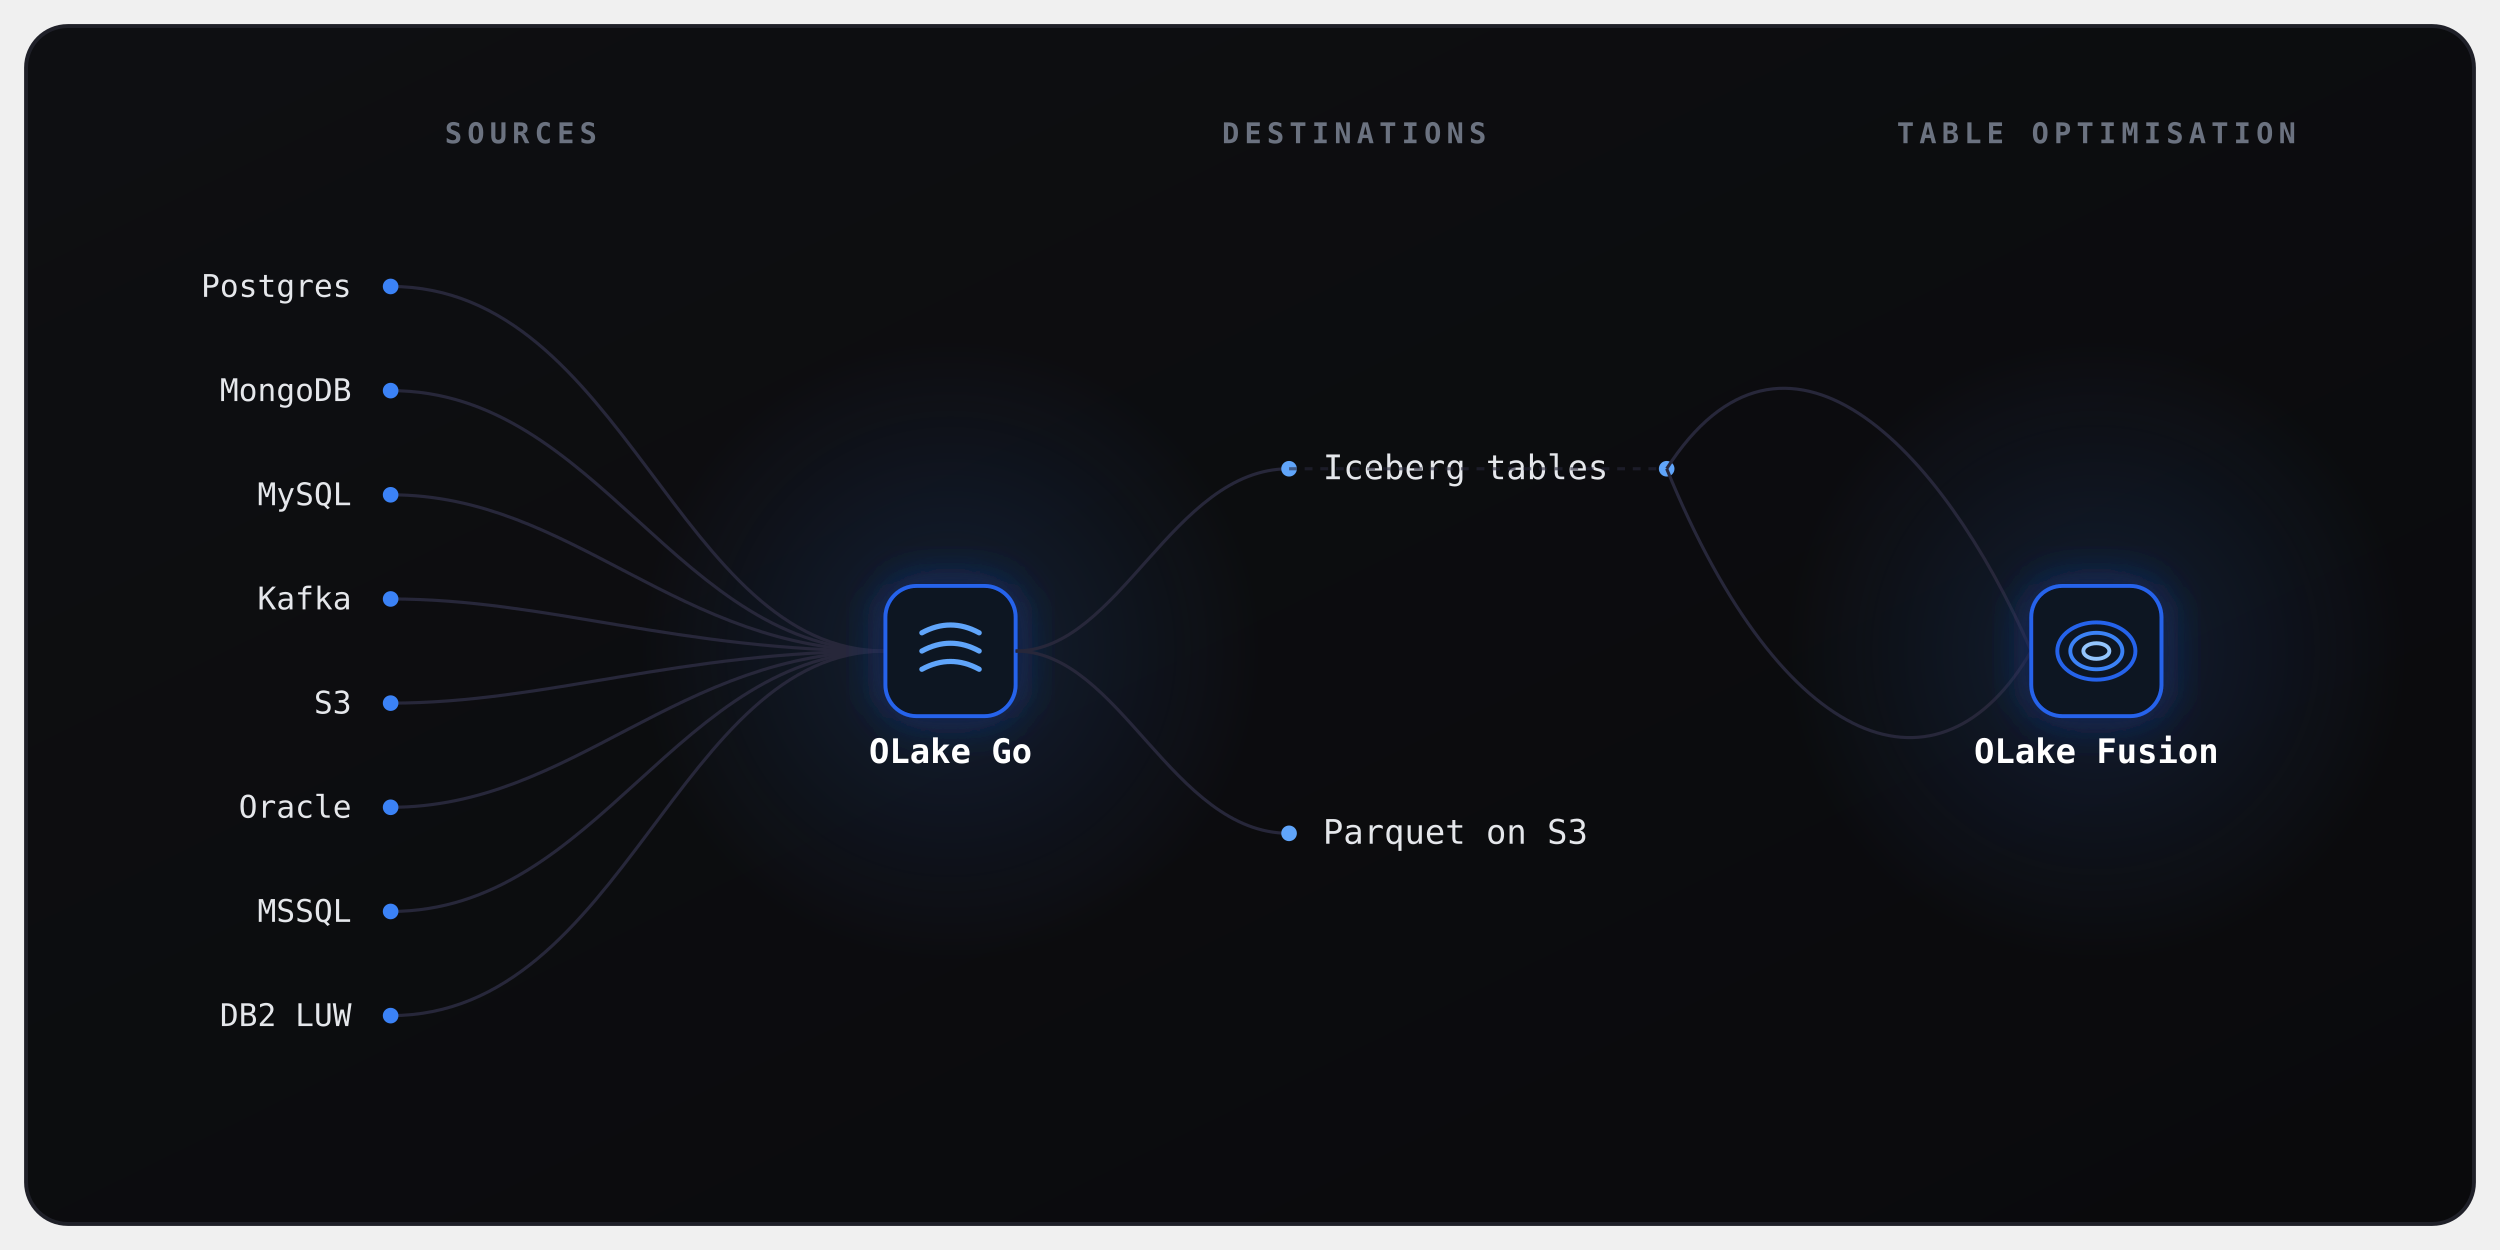
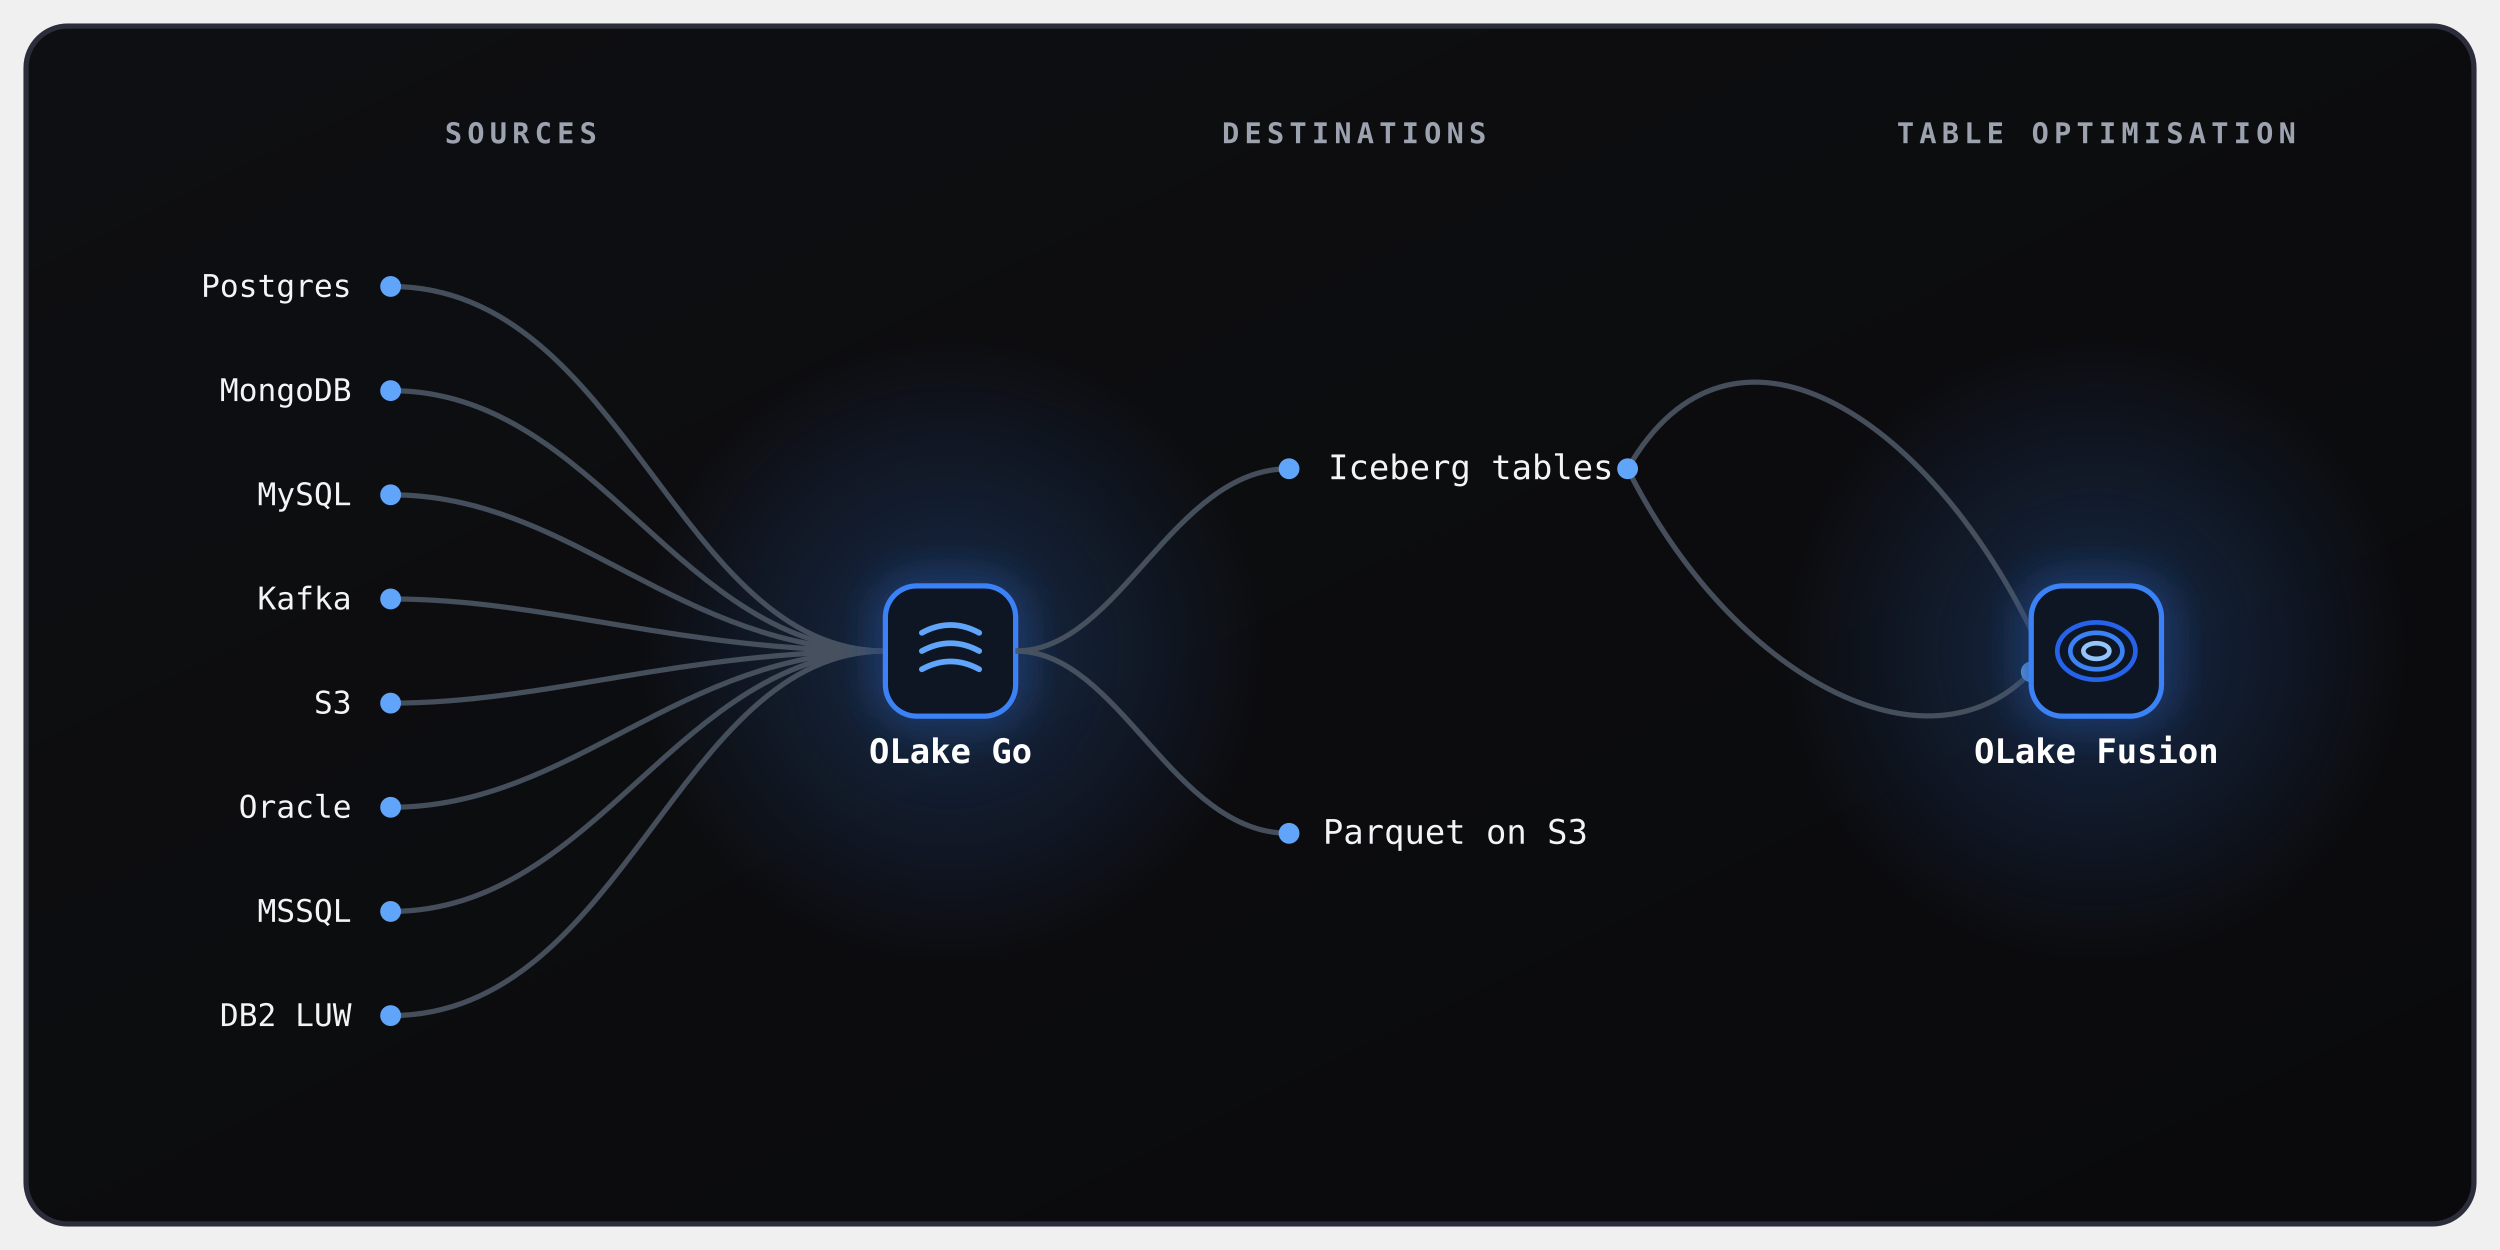
<svg xmlns="http://www.w3.org/2000/svg" viewBox="0 0 960 480" width="100%" height="100%" style="background: transparent; font-family: ui-monospace, 'SFMono-Regular', 'JetBrains Mono', 'Fira Code', Consolas, monospace;">
  <defs>
    <linearGradient id="bgGrad" x1="0%" y1="0%" x2="100%" y2="100%">
      <stop offset="0%" stop-color="#0E0F12" />
      <stop offset="100%" stop-color="#0A0A0C" />
    </linearGradient>
    <filter id="blueGlow" x="-30%" y="-30%" width="160%" height="160%">
      <feGaussianBlur stdDeviation="8" result="blur" />
      <feComposite in="SourceGraphic" in2="blur" operator="over" />
    </filter>
    <radialGradient id="ambientGlow" cx="50%" cy="50%" r="50%">
-       <stop offset="0%" stop-color="#3B82F6" stop-opacity="0.15" />
+       <stop offset="0%" stop-color="#3B82F6" stop-opacity="0.25" />
      <stop offset="100%" stop-color="#3B82F6" stop-opacity="0" />
    </radialGradient>
  </defs>
-   <rect x="10" y="10" width="940" height="460" rx="16" fill="url(#bgGrad)" stroke="#1F2028" stroke-width="1.5" />
+   <rect x="10" y="10" width="940" height="460" rx="16" fill="url(#bgGrad)" stroke="#2B2D3A" stroke-width="2" />
  <circle cx="365" cy="250" r="120" fill="url(#ambientGlow)" />
  <circle cx="805" cy="250" r="120" fill="url(#ambientGlow)" />
-   <text x="200" y="55" fill="#6B7280" font-size="11" font-weight="700" letter-spacing="2" text-anchor="middle">SOURCES</text>
-   <text x="520" y="55" fill="#6B7280" font-size="11" font-weight="700" letter-spacing="2" text-anchor="middle">DESTINATIONS</text>
-   <text x="805" y="55" fill="#6B7280" font-size="11" font-weight="700" letter-spacing="2" text-anchor="middle">TABLE OPTIMISATION</text>
-   <g stroke="#27273A" stroke-width="1.2" fill="none">
+   <text x="200" y="55" fill="#9CA3AF" font-size="11" font-weight="700" letter-spacing="2" text-anchor="middle">SOURCES</text>
+   <text x="520" y="55" fill="#9CA3AF" font-size="11" font-weight="700" letter-spacing="2" text-anchor="middle">DESTINATIONS</text>
+   <text x="805" y="55" fill="#9CA3AF" font-size="11" font-weight="700" letter-spacing="2" text-anchor="middle">TABLE OPTIMISATION</text>
+   <g stroke="#4B5563" stroke-width="2" fill="none" opacity="0.9">
    <path d="M 150,110 C 240,110 260,250 340,250" />
    <path d="M 150,150 C 230,150 260,250 340,250" />
    <path d="M 150,190 C 220,190 260,250 340,250" />
    <path d="M 150,230 C 210,230 260,250 340,250" />
    <path d="M 150,270 C 210,270 260,250 340,250" />
    <path d="M 150,310 C 220,310 260,250 340,250" />
    <path d="M 150,350 C 230,350 260,250 340,250" />
    <path d="M 150,390 C 240,390 260,250 340,250" />
  </g>
-   <g font-size="12" font-weight="500" fill="#E5E7EB">
+   <g font-size="12" font-weight="500" fill="#F3F4F6">
    <text x="135" y="114" text-anchor="end">Postgres</text>
-     <circle cx="150" cy="110" r="3" fill="#3B82F6" />
+     <circle cx="150" cy="110" r="4" fill="#60A5FA" />
    <text x="135" y="154" text-anchor="end">MongoDB</text>
-     <circle cx="150" cy="150" r="3" fill="#3B82F6" />
+     <circle cx="150" cy="150" r="4" fill="#60A5FA" />
    <text x="135" y="194" text-anchor="end">MySQL</text>
-     <circle cx="150" cy="190" r="3" fill="#3B82F6" />
+     <circle cx="150" cy="190" r="4" fill="#60A5FA" />
    <text x="135" y="234" text-anchor="end">Kafka</text>
-     <circle cx="150" cy="230" r="3" fill="#3B82F6" />
+     <circle cx="150" cy="230" r="4" fill="#60A5FA" />
    <text x="135" y="274" text-anchor="end">S3</text>
-     <circle cx="150" cy="270" r="3" fill="#3B82F6" />
+     <circle cx="150" cy="270" r="4" fill="#60A5FA" />
    <text x="135" y="314" text-anchor="end">Oracle</text>
-     <circle cx="150" cy="310" r="3" fill="#3B82F6" />
+     <circle cx="150" cy="310" r="4" fill="#60A5FA" />
    <text x="135" y="354" text-anchor="end">MSSQL</text>
-     <circle cx="150" cy="350" r="3" fill="#3B82F6" />
+     <circle cx="150" cy="350" r="4" fill="#60A5FA" />
    <text x="135" y="394" text-anchor="end">DB2 LUW</text>
-     <circle cx="150" cy="390" r="3" fill="#3B82F6" />
+     <circle cx="150" cy="390" r="4" fill="#60A5FA" />
  </g>
  <g transform="translate(340, 225)">
-     <rect x="0" y="0" width="50" height="50" rx="12" fill="#0D1322" stroke="#2563EB" stroke-width="1.5" filter="url(#blueGlow)" />
-     <path d="M 14,18 Q 25,12 36,18 M 14,25 Q 25,19 36,25 M 14,32 Q 25,26 36,32" fill="none" stroke="#60A5FA" stroke-width="2" stroke-linecap="round" />
+     <rect x="0" y="0" width="50" height="50" rx="12" fill="#0D1322" stroke="#3B82F6" stroke-width="2" filter="url(#blueGlow)" />
+     <path d="M 14,18 Q 25,12 36,18 M 14,25 Q 25,19 36,25 M 14,32 Q 25,26 36,32" fill="none" stroke="#60A5FA" stroke-width="2.2" stroke-linecap="round" />
    <text x="25" y="68" fill="#FFFFFF" font-size="13" font-weight="600" text-anchor="middle">OLake Go</text>
  </g>
-   <g stroke="#27273A" stroke-width="1.2" fill="none">
+   <g stroke="#4B5563" stroke-width="2" fill="none" opacity="0.9">
    <path d="M 390,250 C 430,250 450,180 495,180" />
    <path d="M 390,250 C 430,250 450,320 495,320" />
  </g>
-   <g font-size="13" font-weight="500" fill="#E5E7EB">
-     <circle cx="495" cy="180" r="3" fill="#60A5FA" />
-     <text x="508" y="184">Iceberg tables</text>
-     <circle cx="495" cy="320" r="3" fill="#60A5FA" />
+   <g stroke="#4B5563" stroke-width="2" fill="none" opacity="0.9">
+     <path d="M 625,180 C 665,110 740,160 780,242" />
+     <path d="M 780,258 C 740,300 665,260 625,180" />
+   </g>
+   <g font-size="13" font-weight="500" fill="#F3F4F6">
+     <circle cx="495" cy="180" r="4" fill="#60A5FA" />
+     <text x="510" y="184">Iceberg tables</text>
+     <circle cx="625" cy="180" r="4" fill="#60A5FA" />
+     <circle cx="780" cy="258" r="4" fill="#60A5FA" />
+     <circle cx="495" cy="320" r="4" fill="#60A5FA" />
    <text x="508" y="324">Parquet on S3</text>
  </g>
-   <line x1="495" y1="180" x2="640" y2="180" stroke="#27273A" stroke-width="1.2" stroke-dasharray="3 3" opacity="0.6" />
-   <circle cx="640" cy="180" r="3" fill="#60A5FA" />
-   <g stroke="#27273A" stroke-width="1.2" fill="none">
-     <path d="M 640,180 C 685,110 745,170 780,250" />
-     <path d="M 640,180 C 685,290 745,310 780,250" />
-   </g>
  <g transform="translate(780, 225)">
-     <rect x="0" y="0" width="50" height="50" rx="12" fill="#0D1322" stroke="#2563EB" stroke-width="1.5" filter="url(#blueGlow)" />
-     <ellipse cx="25" cy="25" rx="15" ry="11" fill="none" stroke="#2563EB" stroke-width="1.5" />
-     <ellipse cx="25" cy="25" rx="10" ry="7" fill="none" stroke="#3B82F6" stroke-width="1.5" />
-     <ellipse cx="25" cy="25" rx="5" ry="3" fill="none" stroke="#93C5FD" stroke-width="1.5" />
+     <rect x="0" y="0" width="50" height="50" rx="12" fill="#0D1322" stroke="#3B82F6" stroke-width="2" filter="url(#blueGlow)" />
+     <ellipse cx="25" cy="25" rx="15" ry="11" fill="none" stroke="#2563EB" stroke-width="1.8" />
+     <ellipse cx="25" cy="25" rx="10" ry="7" fill="none" stroke="#3B82F6" stroke-width="1.8" />
+     <ellipse cx="25" cy="25" rx="5" ry="3" fill="none" stroke="#93C5FD" stroke-width="1.8" />
    <text x="25" y="68" fill="#FFFFFF" font-size="13" font-weight="600" text-anchor="middle">OLake Fusion</text>
  </g>
</svg>
